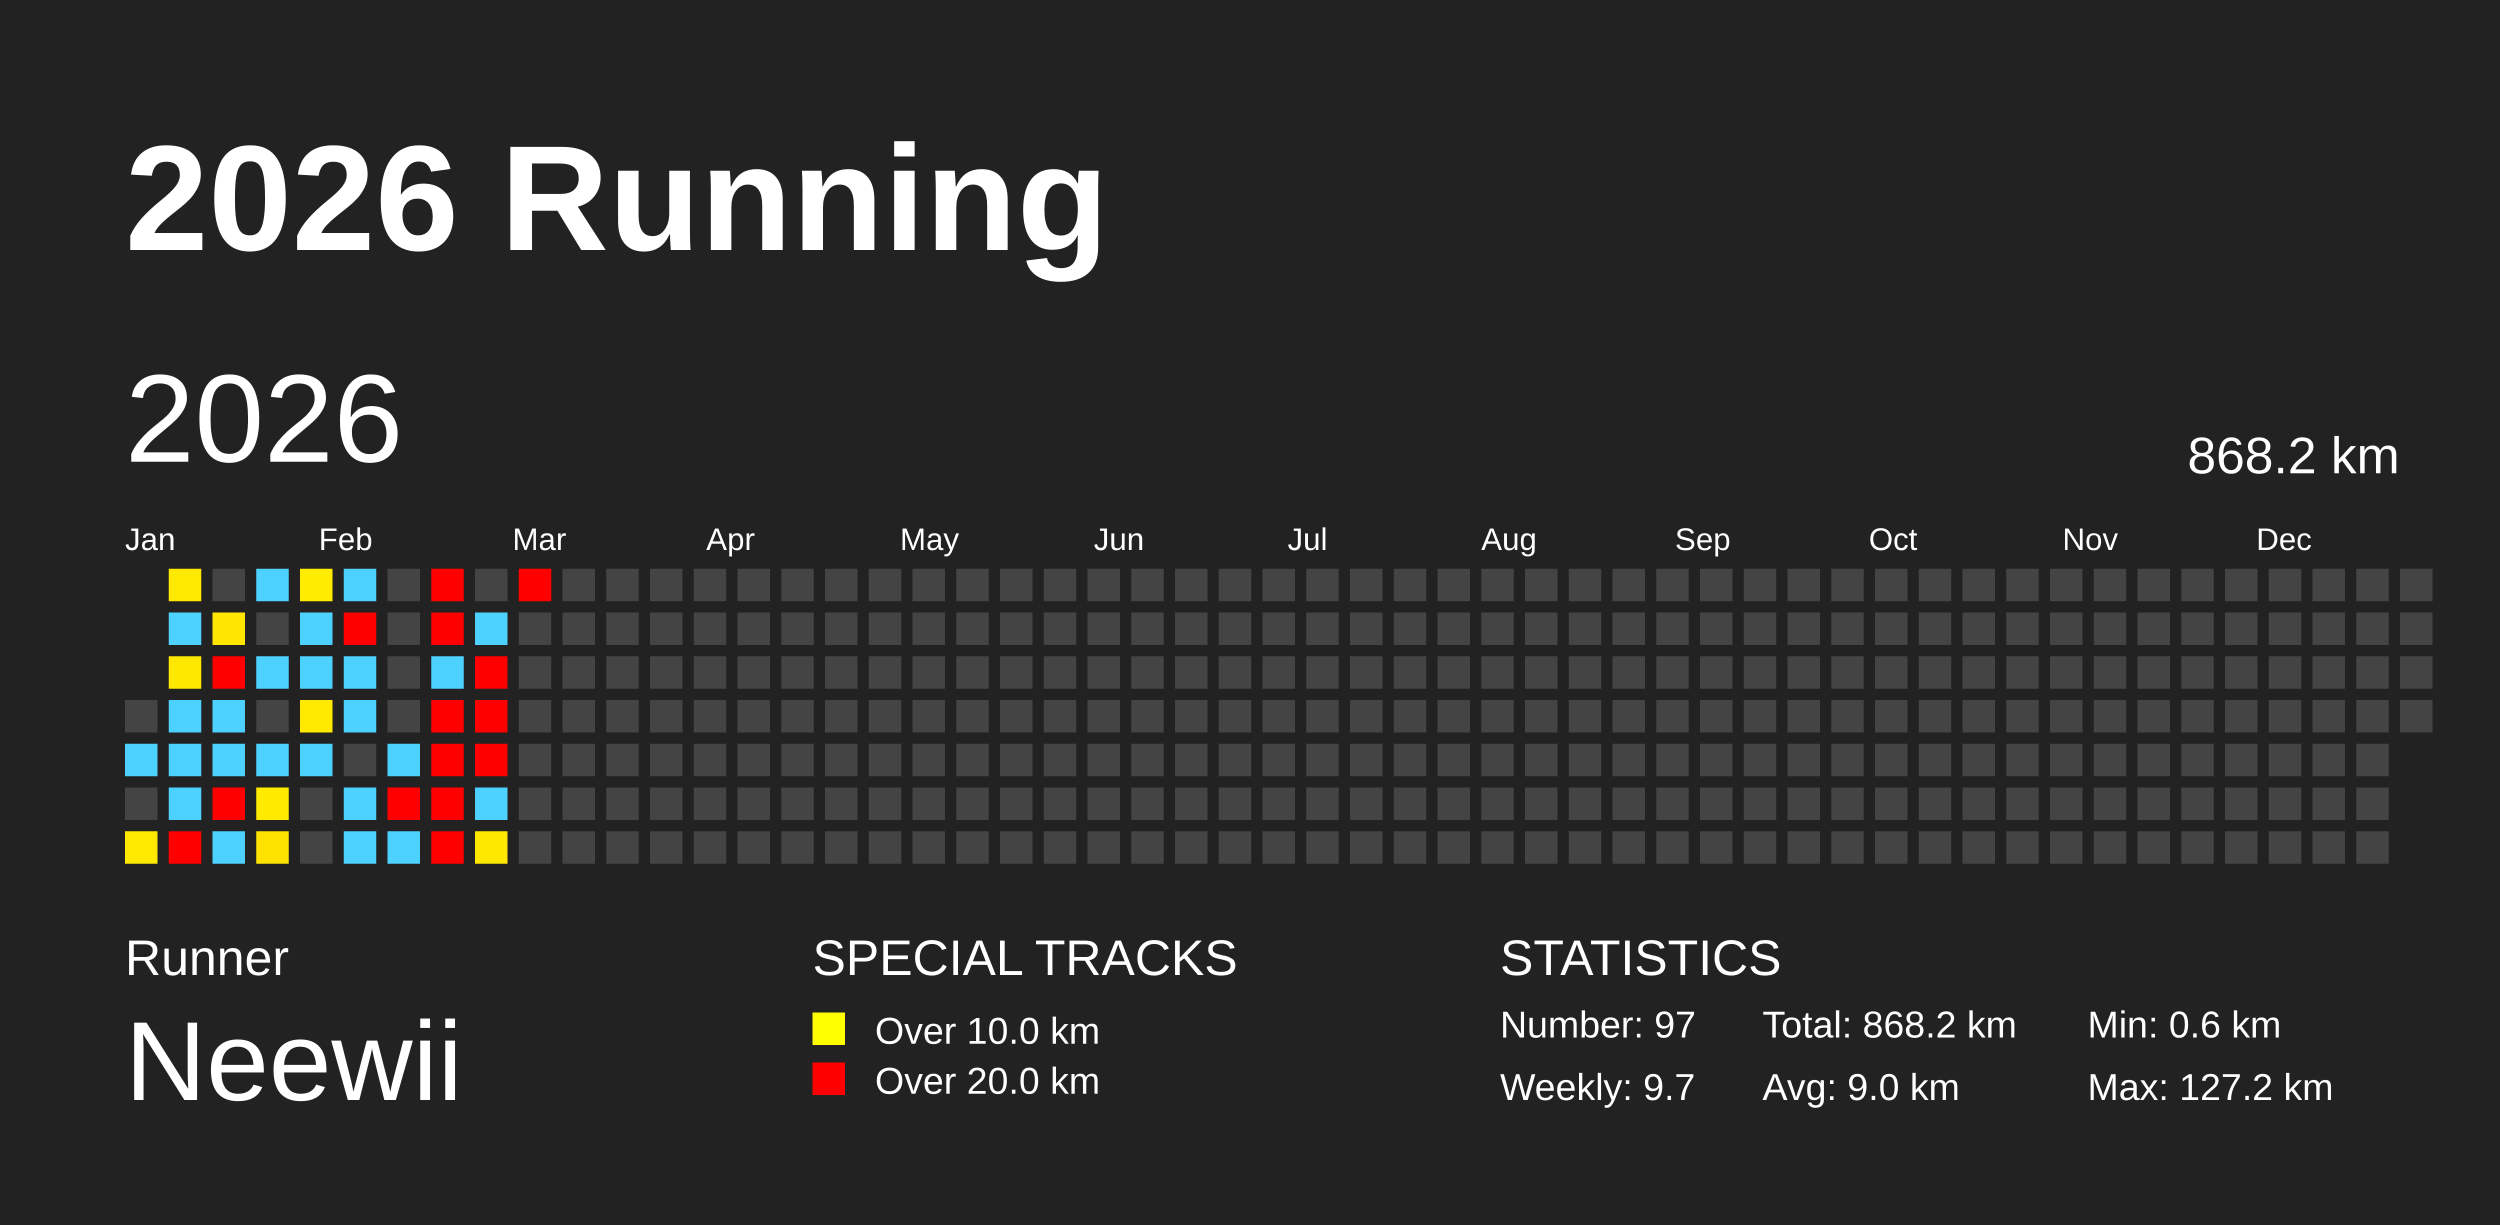
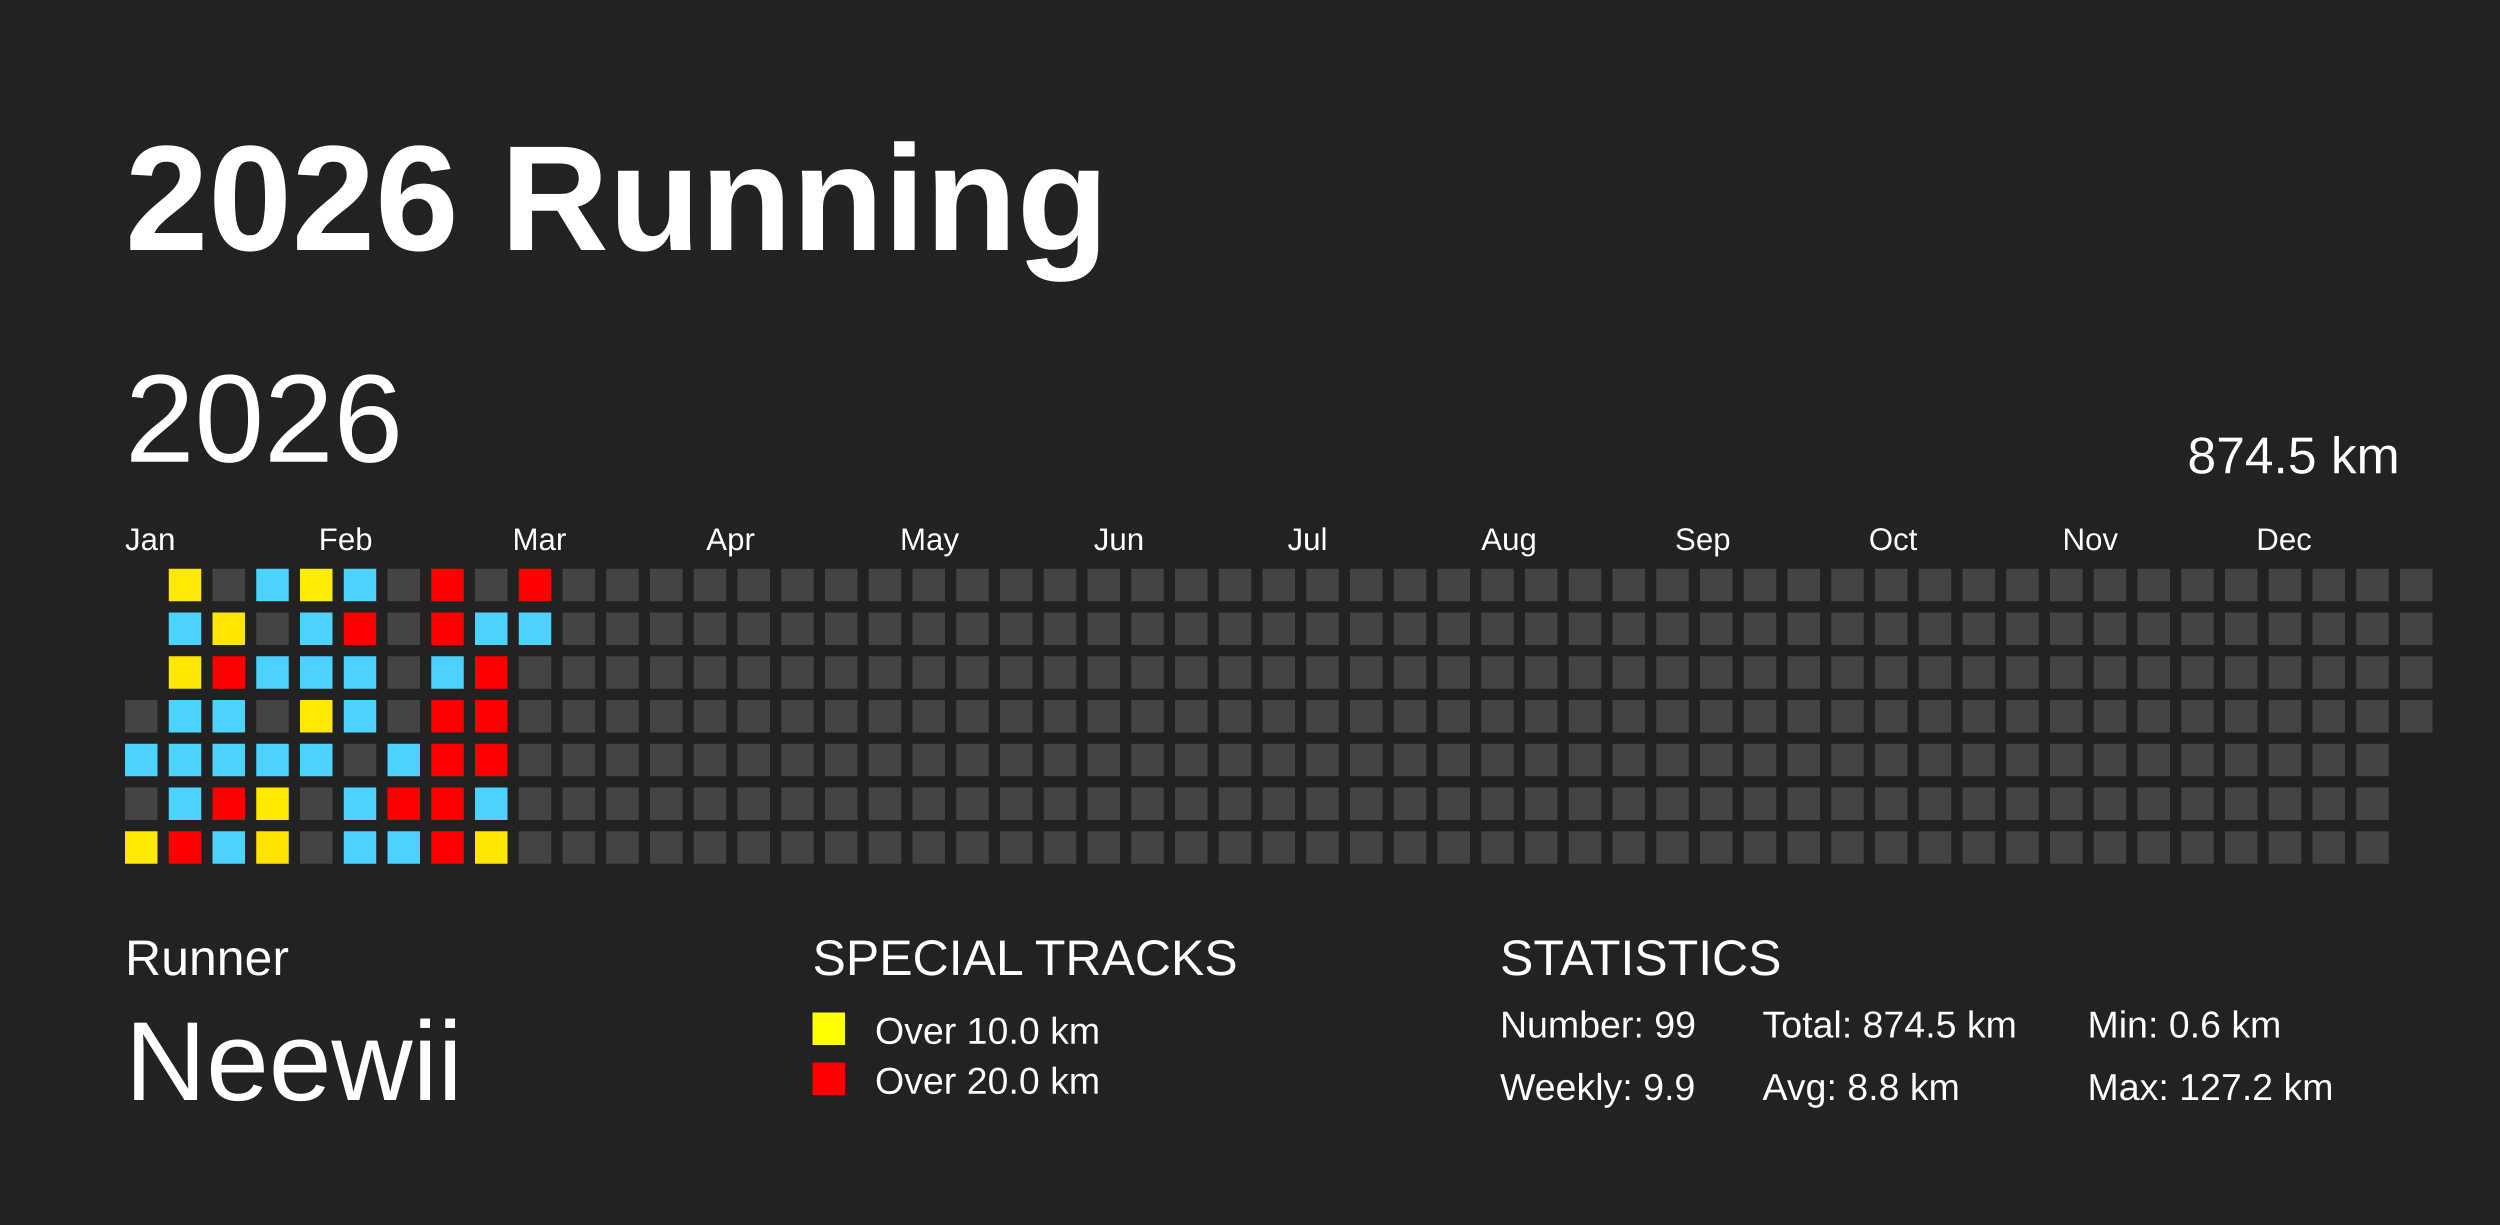
<svg xmlns="http://www.w3.org/2000/svg" baseProfile="full" height="98mm" version="1.1" viewBox="0,0,200,98" width="200mm">
  <defs />
  <rect fill="#222222" height="98" width="200" x="0" y="0" />
  <text fill="#FFFFFF" style="font-size:12px; font-family:Arial; font-weight:bold;" x="10" y="20">2026 Running</text>
  <text fill="#FFFFFF" style="font-size:4px; font-family:Arial" x="10" y="78">Runner</text>
  <text fill="#FFFFFF" style="font-size:9px; font-family:Arial" x="10" y="88">Neewii</text>
  <text fill="#FFFFFF" style="font-size:4px; font-family:Arial" x="65" y="78">SPECIAL TRACKS</text>
  <rect fill="yellow" height="2.6" width="2.6" x="65" y="81" />
  <text fill="#FFFFFF" style="font-size:3px; font-family:Arial" x="70" y="83.5">Over 10.0 km</text>
  <rect fill="red" height="2.6" width="2.6" x="65" y="85" />
  <text fill="#FFFFFF" style="font-size:3px; font-family:Arial" x="70" y="87.5">Over 20.0 km</text>
  <text fill="#FFFFFF" style="font-size:4px; font-family:Arial" x="120" y="78">STATISTICS</text>
-   <text fill="#FFFFFF" style="font-size:3px; font-family:Arial" x="120" y="83">Number: 97</text>
-   <text fill="#FFFFFF" style="font-size:3px; font-family:Arial" x="120" y="88">Weekly: 9.7</text>
-   <text fill="#FFFFFF" style="font-size:3px; font-family:Arial" x="141" y="83">Total: 868.2 km</text>
-   <text fill="#FFFFFF" style="font-size:3px; font-family:Arial" x="141" y="88">Avg: 9.0 km</text>
+   <text fill="#FFFFFF" style="font-size:3px; font-family:Arial" x="120" y="83">Number: 99</text>
+   <text fill="#FFFFFF" style="font-size:3px; font-family:Arial" x="120" y="88">Weekly: 9.9</text>
+   <text fill="#FFFFFF" style="font-size:3px; font-family:Arial" x="141" y="83">Total: 874.5 km</text>
+   <text fill="#FFFFFF" style="font-size:3px; font-family:Arial" x="141" y="88">Avg: 8.8 km</text>
  <text fill="#FFFFFF" style="font-size:3px; font-family:Arial" x="167" y="83">Min: 0.6 km</text>
  <text fill="#FFFFFF" style="font-size:3px; font-family:Arial" x="167" y="88">Max: 127.2 km</text>
  <text dominant-baseline="hanging" fill="#FFFFFF" style="font-size:10.0px; font-family:Arial;" x="10" y="30">2026</text>
-   <text dominant-baseline="hanging" fill="#FFFFFF" style="font-size:4.125px; font-family:Arial;" x="175" y="35">868.2 km</text>
+   <text dominant-baseline="hanging" fill="#FFFFFF" style="font-size:4.125px; font-family:Arial;" x="175" y="35">874.5 km</text>
  <text fill="#FFFFFF" style="font-size:2.5px; font-family:Arial" x="10.0" y="44">Jan</text>
  <text fill="#FFFFFF" style="font-size:2.5px; font-family:Arial" x="25.5" y="44">Feb</text>
  <text fill="#FFFFFF" style="font-size:2.5px; font-family:Arial" x="41.0" y="44">Mar</text>
  <text fill="#FFFFFF" style="font-size:2.5px; font-family:Arial" x="56.5" y="44">Apr</text>
  <text fill="#FFFFFF" style="font-size:2.5px; font-family:Arial" x="72.0" y="44">May</text>
  <text fill="#FFFFFF" style="font-size:2.5px; font-family:Arial" x="87.5" y="44">Jun</text>
  <text fill="#FFFFFF" style="font-size:2.5px; font-family:Arial" x="103.0" y="44">Jul</text>
  <text fill="#FFFFFF" style="font-size:2.5px; font-family:Arial" x="118.5" y="44">Aug</text>
  <text fill="#FFFFFF" style="font-size:2.5px; font-family:Arial" x="134.0" y="44">Sep</text>
  <text fill="#FFFFFF" style="font-size:2.5px; font-family:Arial" x="149.5" y="44">Oct</text>
  <text fill="#FFFFFF" style="font-size:2.5px; font-family:Arial" x="165.0" y="44">Nov</text>
  <text fill="#FFFFFF" style="font-size:2.5px; font-family:Arial" x="180.5" y="44">Dec</text>
  <rect fill="#444444" height="2.6" width="2.6" x="10.0" y="56.0" />
  <rect fill="#4dd2ff" height="2.6" width="2.6" x="10.0" y="59.5" />
  <rect fill="#444444" height="2.6" width="2.6" x="10.0" y="63.0" />
  <rect fill="#ffe900" height="2.6" width="2.6" x="10.0" y="66.5" />
  <rect fill="#ffe900" height="2.6" width="2.6" x="13.5" y="45.5" />
  <rect fill="#4dd2ff" height="2.6" width="2.6" x="13.5" y="49.0" />
  <rect fill="#ffe800" height="2.6" width="2.6" x="13.5" y="52.5" />
  <rect fill="#4dd2ff" height="2.6" width="2.6" x="13.5" y="56.0" />
  <rect fill="#4dd2ff" height="2.6" width="2.6" x="13.5" y="59.5" />
  <rect fill="#4dd2ff" height="2.6" width="2.6" x="13.5" y="63.0" />
  <rect fill="red" height="2.6" width="2.6" x="13.5" y="66.5" />
  <rect fill="#444444" height="2.6" width="2.6" x="17.0" y="45.5" />
  <rect fill="#ffe600" height="2.6" width="2.6" x="17.0" y="49.0" />
  <rect fill="red" height="2.6" width="2.6" x="17.0" y="52.5" />
  <rect fill="#4dd2ff" height="2.6" width="2.6" x="17.0" y="56.0" />
  <rect fill="#4dd2ff" height="2.6" width="2.6" x="17.0" y="59.5" />
  <rect fill="red" height="2.6" width="2.6" x="17.0" y="63.0" />
  <rect fill="#4dd2ff" height="2.6" width="2.6" x="17.0" y="66.5" />
  <rect fill="#4dd2ff" height="2.6" width="2.6" x="20.5" y="45.5" />
  <rect fill="#444444" height="2.6" width="2.6" x="20.5" y="49.0" />
  <rect fill="#4dd2ff" height="2.6" width="2.6" x="20.5" y="52.5" />
  <rect fill="#444444" height="2.6" width="2.6" x="20.5" y="56.0" />
  <rect fill="#4dd2ff" height="2.6" width="2.6" x="20.5" y="59.5" />
  <rect fill="#ffea00" height="2.6" width="2.6" x="20.5" y="63.0" />
  <rect fill="#ffe300" height="2.6" width="2.6" x="20.5" y="66.5" />
  <rect fill="#ffec00" height="2.6" width="2.6" x="24.0" y="45.5" />
  <rect fill="#4dd2ff" height="2.6" width="2.6" x="24.0" y="49.0" />
  <rect fill="#4dd2ff" height="2.6" width="2.6" x="24.0" y="52.5" />
  <rect fill="#ffe900" height="2.6" width="2.6" x="24.0" y="56.0" />
  <rect fill="#4dd2ff" height="2.6" width="2.6" x="24.0" y="59.5" />
  <rect fill="#444444" height="2.6" width="2.6" x="24.0" y="63.0" />
  <rect fill="#444444" height="2.6" width="2.6" x="24.0" y="66.5" />
  <rect fill="#4dd2ff" height="2.6" width="2.6" x="27.5" y="45.5" />
  <rect fill="red" height="2.6" width="2.6" x="27.5" y="49.0" />
  <rect fill="#4dd2ff" height="2.6" width="2.6" x="27.5" y="52.5" />
  <rect fill="#4dd2ff" height="2.6" width="2.6" x="27.5" y="56.0" />
  <rect fill="#444444" height="2.6" width="2.6" x="27.5" y="59.5" />
  <rect fill="#4dd2ff" height="2.6" width="2.6" x="27.5" y="63.0" />
  <rect fill="#4dd2ff" height="2.6" width="2.6" x="27.5" y="66.5" />
  <rect fill="#444444" height="2.6" width="2.6" x="31.0" y="45.5" />
  <rect fill="#444444" height="2.6" width="2.6" x="31.0" y="49.0" />
  <rect fill="#444444" height="2.6" width="2.6" x="31.0" y="52.5" />
  <rect fill="#444444" height="2.6" width="2.6" x="31.0" y="56.0" />
  <rect fill="#4dd2ff" height="2.6" width="2.6" x="31.0" y="59.5" />
  <rect fill="red" height="2.6" width="2.6" x="31.0" y="63.0" />
  <rect fill="#4dd2ff" height="2.6" width="2.6" x="31.0" y="66.5" />
  <rect fill="red" height="2.6" width="2.6" x="34.5" y="45.5" />
  <rect fill="red" height="2.6" width="2.6" x="34.5" y="49.0" />
  <rect fill="#4dd2ff" height="2.6" width="2.6" x="34.5" y="52.5" />
  <rect fill="red" height="2.6" width="2.6" x="34.5" y="56.0" />
  <rect fill="red" height="2.6" width="2.6" x="34.5" y="59.5" />
  <rect fill="red" height="2.6" width="2.6" x="34.5" y="63.0" />
  <rect fill="red" height="2.6" width="2.6" x="34.5" y="66.5" />
  <rect fill="#444444" height="2.6" width="2.6" x="38.0" y="45.5" />
  <rect fill="#4dd2ff" height="2.6" width="2.6" x="38.0" y="49.0" />
  <rect fill="red" height="2.6" width="2.6" x="38.0" y="52.5" />
  <rect fill="red" height="2.6" width="2.6" x="38.0" y="56.0" />
  <rect fill="red" height="2.6" width="2.6" x="38.0" y="59.5" />
  <rect fill="#4dd2ff" height="2.6" width="2.6" x="38.0" y="63.0" />
  <rect fill="#ffe800" height="2.6" width="2.6" x="38.0" y="66.5" />
  <rect fill="red" height="2.6" width="2.6" x="41.5" y="45.5" />
-   <rect fill="#444444" height="2.6" width="2.6" x="41.5" y="49.0" />
+   <rect fill="#4dd2ff" height="2.6" width="2.6" x="41.5" y="49.0" />
  <rect fill="#444444" height="2.6" width="2.6" x="41.5" y="52.5" />
  <rect fill="#444444" height="2.6" width="2.6" x="41.5" y="56.0" />
  <rect fill="#444444" height="2.6" width="2.6" x="41.5" y="59.5" />
  <rect fill="#444444" height="2.6" width="2.6" x="41.5" y="63.0" />
  <rect fill="#444444" height="2.6" width="2.6" x="41.5" y="66.5" />
  <rect fill="#444444" height="2.6" width="2.6" x="45.0" y="45.5" />
  <rect fill="#444444" height="2.6" width="2.6" x="45.0" y="49.0" />
  <rect fill="#444444" height="2.6" width="2.6" x="45.0" y="52.5" />
  <rect fill="#444444" height="2.6" width="2.6" x="45.0" y="56.0" />
  <rect fill="#444444" height="2.6" width="2.6" x="45.0" y="59.5" />
  <rect fill="#444444" height="2.6" width="2.6" x="45.0" y="63.0" />
  <rect fill="#444444" height="2.6" width="2.6" x="45.0" y="66.5" />
  <rect fill="#444444" height="2.6" width="2.6" x="48.5" y="45.5" />
  <rect fill="#444444" height="2.6" width="2.6" x="48.5" y="49.0" />
  <rect fill="#444444" height="2.6" width="2.6" x="48.5" y="52.5" />
  <rect fill="#444444" height="2.6" width="2.6" x="48.5" y="56.0" />
  <rect fill="#444444" height="2.6" width="2.6" x="48.5" y="59.5" />
  <rect fill="#444444" height="2.6" width="2.6" x="48.5" y="63.0" />
  <rect fill="#444444" height="2.6" width="2.6" x="48.5" y="66.5" />
  <rect fill="#444444" height="2.6" width="2.6" x="52.0" y="45.5" />
  <rect fill="#444444" height="2.6" width="2.6" x="52.0" y="49.0" />
  <rect fill="#444444" height="2.6" width="2.6" x="52.0" y="52.5" />
  <rect fill="#444444" height="2.6" width="2.6" x="52.0" y="56.0" />
  <rect fill="#444444" height="2.6" width="2.6" x="52.0" y="59.5" />
  <rect fill="#444444" height="2.6" width="2.6" x="52.0" y="63.0" />
  <rect fill="#444444" height="2.6" width="2.6" x="52.0" y="66.5" />
  <rect fill="#444444" height="2.6" width="2.6" x="55.5" y="45.5" />
  <rect fill="#444444" height="2.6" width="2.6" x="55.5" y="49.0" />
  <rect fill="#444444" height="2.6" width="2.6" x="55.5" y="52.5" />
  <rect fill="#444444" height="2.6" width="2.6" x="55.5" y="56.0" />
  <rect fill="#444444" height="2.6" width="2.6" x="55.5" y="59.5" />
  <rect fill="#444444" height="2.6" width="2.6" x="55.5" y="63.0" />
  <rect fill="#444444" height="2.6" width="2.6" x="55.5" y="66.5" />
  <rect fill="#444444" height="2.6" width="2.6" x="59.0" y="45.5" />
  <rect fill="#444444" height="2.6" width="2.6" x="59.0" y="49.0" />
  <rect fill="#444444" height="2.6" width="2.6" x="59.0" y="52.5" />
  <rect fill="#444444" height="2.6" width="2.6" x="59.0" y="56.0" />
  <rect fill="#444444" height="2.6" width="2.6" x="59.0" y="59.5" />
  <rect fill="#444444" height="2.6" width="2.6" x="59.0" y="63.0" />
  <rect fill="#444444" height="2.6" width="2.6" x="59.0" y="66.5" />
  <rect fill="#444444" height="2.6" width="2.6" x="62.5" y="45.5" />
  <rect fill="#444444" height="2.6" width="2.6" x="62.5" y="49.0" />
  <rect fill="#444444" height="2.6" width="2.6" x="62.5" y="52.5" />
  <rect fill="#444444" height="2.6" width="2.6" x="62.5" y="56.0" />
  <rect fill="#444444" height="2.6" width="2.6" x="62.5" y="59.5" />
  <rect fill="#444444" height="2.6" width="2.6" x="62.5" y="63.0" />
  <rect fill="#444444" height="2.6" width="2.6" x="62.5" y="66.5" />
  <rect fill="#444444" height="2.6" width="2.6" x="66.0" y="45.5" />
  <rect fill="#444444" height="2.6" width="2.6" x="66.0" y="49.0" />
  <rect fill="#444444" height="2.6" width="2.6" x="66.0" y="52.5" />
  <rect fill="#444444" height="2.6" width="2.6" x="66.0" y="56.0" />
  <rect fill="#444444" height="2.6" width="2.6" x="66.0" y="59.5" />
  <rect fill="#444444" height="2.6" width="2.6" x="66.0" y="63.0" />
  <rect fill="#444444" height="2.6" width="2.6" x="66.0" y="66.5" />
  <rect fill="#444444" height="2.6" width="2.6" x="69.5" y="45.5" />
  <rect fill="#444444" height="2.6" width="2.6" x="69.5" y="49.0" />
  <rect fill="#444444" height="2.6" width="2.6" x="69.5" y="52.5" />
  <rect fill="#444444" height="2.6" width="2.6" x="69.5" y="56.0" />
  <rect fill="#444444" height="2.6" width="2.6" x="69.5" y="59.5" />
  <rect fill="#444444" height="2.6" width="2.6" x="69.5" y="63.0" />
  <rect fill="#444444" height="2.6" width="2.6" x="69.5" y="66.5" />
  <rect fill="#444444" height="2.6" width="2.6" x="73.0" y="45.5" />
  <rect fill="#444444" height="2.6" width="2.6" x="73.0" y="49.0" />
  <rect fill="#444444" height="2.6" width="2.6" x="73.0" y="52.5" />
  <rect fill="#444444" height="2.6" width="2.6" x="73.0" y="56.0" />
  <rect fill="#444444" height="2.6" width="2.6" x="73.0" y="59.5" />
  <rect fill="#444444" height="2.6" width="2.6" x="73.0" y="63.0" />
  <rect fill="#444444" height="2.6" width="2.6" x="73.0" y="66.5" />
  <rect fill="#444444" height="2.6" width="2.6" x="76.5" y="45.5" />
  <rect fill="#444444" height="2.6" width="2.6" x="76.5" y="49.0" />
  <rect fill="#444444" height="2.6" width="2.6" x="76.5" y="52.5" />
  <rect fill="#444444" height="2.6" width="2.6" x="76.5" y="56.0" />
  <rect fill="#444444" height="2.6" width="2.6" x="76.5" y="59.5" />
  <rect fill="#444444" height="2.6" width="2.6" x="76.5" y="63.0" />
  <rect fill="#444444" height="2.6" width="2.6" x="76.5" y="66.5" />
  <rect fill="#444444" height="2.6" width="2.6" x="80.0" y="45.5" />
  <rect fill="#444444" height="2.6" width="2.6" x="80.0" y="49.0" />
  <rect fill="#444444" height="2.6" width="2.6" x="80.0" y="52.5" />
  <rect fill="#444444" height="2.6" width="2.6" x="80.0" y="56.0" />
  <rect fill="#444444" height="2.6" width="2.6" x="80.0" y="59.5" />
  <rect fill="#444444" height="2.6" width="2.6" x="80.0" y="63.0" />
  <rect fill="#444444" height="2.6" width="2.6" x="80.0" y="66.5" />
  <rect fill="#444444" height="2.6" width="2.6" x="83.5" y="45.5" />
  <rect fill="#444444" height="2.6" width="2.6" x="83.5" y="49.0" />
  <rect fill="#444444" height="2.6" width="2.6" x="83.5" y="52.5" />
  <rect fill="#444444" height="2.6" width="2.6" x="83.5" y="56.0" />
  <rect fill="#444444" height="2.6" width="2.6" x="83.5" y="59.5" />
  <rect fill="#444444" height="2.6" width="2.6" x="83.5" y="63.0" />
  <rect fill="#444444" height="2.6" width="2.6" x="83.5" y="66.5" />
  <rect fill="#444444" height="2.6" width="2.6" x="87.0" y="45.5" />
  <rect fill="#444444" height="2.6" width="2.6" x="87.0" y="49.0" />
  <rect fill="#444444" height="2.6" width="2.6" x="87.0" y="52.5" />
  <rect fill="#444444" height="2.6" width="2.6" x="87.0" y="56.0" />
  <rect fill="#444444" height="2.6" width="2.6" x="87.0" y="59.5" />
  <rect fill="#444444" height="2.6" width="2.6" x="87.0" y="63.0" />
  <rect fill="#444444" height="2.6" width="2.6" x="87.0" y="66.5" />
  <rect fill="#444444" height="2.6" width="2.6" x="90.5" y="45.5" />
  <rect fill="#444444" height="2.6" width="2.6" x="90.5" y="49.0" />
  <rect fill="#444444" height="2.6" width="2.6" x="90.5" y="52.5" />
  <rect fill="#444444" height="2.6" width="2.6" x="90.5" y="56.0" />
  <rect fill="#444444" height="2.6" width="2.6" x="90.5" y="59.5" />
  <rect fill="#444444" height="2.6" width="2.6" x="90.5" y="63.0" />
  <rect fill="#444444" height="2.6" width="2.6" x="90.5" y="66.5" />
  <rect fill="#444444" height="2.6" width="2.6" x="94.0" y="45.5" />
  <rect fill="#444444" height="2.6" width="2.6" x="94.0" y="49.0" />
  <rect fill="#444444" height="2.6" width="2.6" x="94.0" y="52.5" />
  <rect fill="#444444" height="2.6" width="2.6" x="94.0" y="56.0" />
  <rect fill="#444444" height="2.6" width="2.6" x="94.0" y="59.5" />
  <rect fill="#444444" height="2.6" width="2.6" x="94.0" y="63.0" />
  <rect fill="#444444" height="2.6" width="2.6" x="94.0" y="66.5" />
  <rect fill="#444444" height="2.6" width="2.6" x="97.5" y="45.5" />
  <rect fill="#444444" height="2.6" width="2.6" x="97.5" y="49.0" />
  <rect fill="#444444" height="2.6" width="2.6" x="97.5" y="52.5" />
  <rect fill="#444444" height="2.6" width="2.6" x="97.5" y="56.0" />
  <rect fill="#444444" height="2.6" width="2.6" x="97.5" y="59.5" />
  <rect fill="#444444" height="2.6" width="2.6" x="97.5" y="63.0" />
  <rect fill="#444444" height="2.6" width="2.6" x="97.5" y="66.5" />
  <rect fill="#444444" height="2.6" width="2.6" x="101.0" y="45.5" />
  <rect fill="#444444" height="2.6" width="2.6" x="101.0" y="49.0" />
  <rect fill="#444444" height="2.6" width="2.6" x="101.0" y="52.5" />
  <rect fill="#444444" height="2.6" width="2.6" x="101.0" y="56.0" />
  <rect fill="#444444" height="2.6" width="2.6" x="101.0" y="59.5" />
  <rect fill="#444444" height="2.6" width="2.6" x="101.0" y="63.0" />
  <rect fill="#444444" height="2.6" width="2.6" x="101.0" y="66.5" />
  <rect fill="#444444" height="2.6" width="2.6" x="104.5" y="45.5" />
  <rect fill="#444444" height="2.6" width="2.6" x="104.5" y="49.0" />
  <rect fill="#444444" height="2.6" width="2.6" x="104.5" y="52.5" />
  <rect fill="#444444" height="2.6" width="2.6" x="104.5" y="56.0" />
  <rect fill="#444444" height="2.6" width="2.6" x="104.5" y="59.5" />
  <rect fill="#444444" height="2.6" width="2.6" x="104.5" y="63.0" />
  <rect fill="#444444" height="2.6" width="2.6" x="104.5" y="66.5" />
  <rect fill="#444444" height="2.6" width="2.6" x="108.0" y="45.5" />
  <rect fill="#444444" height="2.6" width="2.6" x="108.0" y="49.0" />
  <rect fill="#444444" height="2.6" width="2.6" x="108.0" y="52.5" />
  <rect fill="#444444" height="2.6" width="2.6" x="108.0" y="56.0" />
  <rect fill="#444444" height="2.6" width="2.6" x="108.0" y="59.5" />
  <rect fill="#444444" height="2.6" width="2.6" x="108.0" y="63.0" />
  <rect fill="#444444" height="2.6" width="2.6" x="108.0" y="66.5" />
  <rect fill="#444444" height="2.6" width="2.6" x="111.5" y="45.5" />
  <rect fill="#444444" height="2.6" width="2.6" x="111.5" y="49.0" />
  <rect fill="#444444" height="2.6" width="2.6" x="111.5" y="52.5" />
  <rect fill="#444444" height="2.6" width="2.6" x="111.5" y="56.0" />
  <rect fill="#444444" height="2.6" width="2.6" x="111.5" y="59.5" />
  <rect fill="#444444" height="2.6" width="2.6" x="111.5" y="63.0" />
  <rect fill="#444444" height="2.6" width="2.6" x="111.5" y="66.5" />
  <rect fill="#444444" height="2.6" width="2.6" x="115.0" y="45.5" />
  <rect fill="#444444" height="2.6" width="2.6" x="115.0" y="49.0" />
  <rect fill="#444444" height="2.6" width="2.6" x="115.0" y="52.5" />
  <rect fill="#444444" height="2.6" width="2.6" x="115.0" y="56.0" />
  <rect fill="#444444" height="2.6" width="2.6" x="115.0" y="59.5" />
  <rect fill="#444444" height="2.6" width="2.6" x="115.0" y="63.0" />
  <rect fill="#444444" height="2.6" width="2.6" x="115.0" y="66.5" />
  <rect fill="#444444" height="2.6" width="2.6" x="118.5" y="45.5" />
  <rect fill="#444444" height="2.6" width="2.6" x="118.5" y="49.0" />
  <rect fill="#444444" height="2.6" width="2.6" x="118.5" y="52.5" />
  <rect fill="#444444" height="2.6" width="2.6" x="118.5" y="56.0" />
  <rect fill="#444444" height="2.6" width="2.6" x="118.5" y="59.5" />
  <rect fill="#444444" height="2.6" width="2.6" x="118.5" y="63.0" />
  <rect fill="#444444" height="2.6" width="2.6" x="118.5" y="66.5" />
  <rect fill="#444444" height="2.6" width="2.6" x="122.0" y="45.5" />
  <rect fill="#444444" height="2.6" width="2.6" x="122.0" y="49.0" />
  <rect fill="#444444" height="2.6" width="2.6" x="122.0" y="52.5" />
  <rect fill="#444444" height="2.6" width="2.6" x="122.0" y="56.0" />
  <rect fill="#444444" height="2.6" width="2.6" x="122.0" y="59.5" />
  <rect fill="#444444" height="2.6" width="2.6" x="122.0" y="63.0" />
  <rect fill="#444444" height="2.6" width="2.6" x="122.0" y="66.5" />
  <rect fill="#444444" height="2.6" width="2.6" x="125.5" y="45.5" />
  <rect fill="#444444" height="2.6" width="2.6" x="125.5" y="49.0" />
  <rect fill="#444444" height="2.6" width="2.6" x="125.5" y="52.5" />
  <rect fill="#444444" height="2.6" width="2.6" x="125.5" y="56.0" />
  <rect fill="#444444" height="2.6" width="2.6" x="125.5" y="59.5" />
  <rect fill="#444444" height="2.6" width="2.6" x="125.5" y="63.0" />
  <rect fill="#444444" height="2.6" width="2.6" x="125.5" y="66.5" />
  <rect fill="#444444" height="2.6" width="2.6" x="129.0" y="45.5" />
  <rect fill="#444444" height="2.6" width="2.6" x="129.0" y="49.0" />
  <rect fill="#444444" height="2.6" width="2.6" x="129.0" y="52.5" />
  <rect fill="#444444" height="2.6" width="2.6" x="129.0" y="56.0" />
  <rect fill="#444444" height="2.6" width="2.6" x="129.0" y="59.5" />
  <rect fill="#444444" height="2.6" width="2.6" x="129.0" y="63.0" />
  <rect fill="#444444" height="2.6" width="2.6" x="129.0" y="66.5" />
  <rect fill="#444444" height="2.6" width="2.6" x="132.5" y="45.5" />
  <rect fill="#444444" height="2.6" width="2.6" x="132.5" y="49.0" />
  <rect fill="#444444" height="2.6" width="2.6" x="132.5" y="52.5" />
  <rect fill="#444444" height="2.6" width="2.6" x="132.5" y="56.0" />
  <rect fill="#444444" height="2.6" width="2.6" x="132.5" y="59.5" />
  <rect fill="#444444" height="2.6" width="2.6" x="132.5" y="63.0" />
  <rect fill="#444444" height="2.6" width="2.6" x="132.5" y="66.5" />
  <rect fill="#444444" height="2.6" width="2.6" x="136.0" y="45.5" />
  <rect fill="#444444" height="2.6" width="2.6" x="136.0" y="49.0" />
  <rect fill="#444444" height="2.6" width="2.6" x="136.0" y="52.5" />
  <rect fill="#444444" height="2.6" width="2.6" x="136.0" y="56.0" />
  <rect fill="#444444" height="2.6" width="2.6" x="136.0" y="59.5" />
  <rect fill="#444444" height="2.6" width="2.6" x="136.0" y="63.0" />
  <rect fill="#444444" height="2.6" width="2.6" x="136.0" y="66.5" />
  <rect fill="#444444" height="2.6" width="2.6" x="139.5" y="45.5" />
  <rect fill="#444444" height="2.6" width="2.6" x="139.5" y="49.0" />
  <rect fill="#444444" height="2.6" width="2.6" x="139.5" y="52.5" />
  <rect fill="#444444" height="2.6" width="2.6" x="139.5" y="56.0" />
  <rect fill="#444444" height="2.6" width="2.6" x="139.5" y="59.5" />
  <rect fill="#444444" height="2.6" width="2.6" x="139.5" y="63.0" />
  <rect fill="#444444" height="2.6" width="2.6" x="139.5" y="66.5" />
  <rect fill="#444444" height="2.6" width="2.6" x="143.0" y="45.5" />
  <rect fill="#444444" height="2.6" width="2.6" x="143.0" y="49.0" />
  <rect fill="#444444" height="2.6" width="2.6" x="143.0" y="52.5" />
  <rect fill="#444444" height="2.6" width="2.6" x="143.0" y="56.0" />
  <rect fill="#444444" height="2.6" width="2.6" x="143.0" y="59.5" />
  <rect fill="#444444" height="2.6" width="2.6" x="143.0" y="63.0" />
  <rect fill="#444444" height="2.6" width="2.6" x="143.0" y="66.5" />
  <rect fill="#444444" height="2.6" width="2.6" x="146.5" y="45.5" />
  <rect fill="#444444" height="2.6" width="2.6" x="146.5" y="49.0" />
  <rect fill="#444444" height="2.6" width="2.6" x="146.5" y="52.5" />
  <rect fill="#444444" height="2.6" width="2.6" x="146.5" y="56.0" />
  <rect fill="#444444" height="2.6" width="2.6" x="146.5" y="59.5" />
  <rect fill="#444444" height="2.6" width="2.6" x="146.5" y="63.0" />
  <rect fill="#444444" height="2.6" width="2.6" x="146.5" y="66.5" />
  <rect fill="#444444" height="2.6" width="2.6" x="150.0" y="45.5" />
  <rect fill="#444444" height="2.6" width="2.6" x="150.0" y="49.0" />
  <rect fill="#444444" height="2.6" width="2.6" x="150.0" y="52.5" />
  <rect fill="#444444" height="2.6" width="2.6" x="150.0" y="56.0" />
  <rect fill="#444444" height="2.6" width="2.6" x="150.0" y="59.5" />
  <rect fill="#444444" height="2.6" width="2.6" x="150.0" y="63.0" />
  <rect fill="#444444" height="2.6" width="2.6" x="150.0" y="66.5" />
  <rect fill="#444444" height="2.6" width="2.6" x="153.5" y="45.5" />
  <rect fill="#444444" height="2.6" width="2.6" x="153.5" y="49.0" />
  <rect fill="#444444" height="2.6" width="2.6" x="153.5" y="52.5" />
  <rect fill="#444444" height="2.6" width="2.6" x="153.5" y="56.0" />
  <rect fill="#444444" height="2.6" width="2.6" x="153.5" y="59.5" />
  <rect fill="#444444" height="2.6" width="2.6" x="153.5" y="63.0" />
  <rect fill="#444444" height="2.6" width="2.6" x="153.5" y="66.5" />
  <rect fill="#444444" height="2.6" width="2.6" x="157.0" y="45.5" />
  <rect fill="#444444" height="2.6" width="2.6" x="157.0" y="49.0" />
  <rect fill="#444444" height="2.6" width="2.6" x="157.0" y="52.5" />
  <rect fill="#444444" height="2.6" width="2.6" x="157.0" y="56.0" />
  <rect fill="#444444" height="2.6" width="2.6" x="157.0" y="59.5" />
  <rect fill="#444444" height="2.6" width="2.6" x="157.0" y="63.0" />
  <rect fill="#444444" height="2.6" width="2.6" x="157.0" y="66.5" />
  <rect fill="#444444" height="2.6" width="2.6" x="160.5" y="45.5" />
  <rect fill="#444444" height="2.6" width="2.6" x="160.5" y="49.0" />
  <rect fill="#444444" height="2.6" width="2.6" x="160.5" y="52.5" />
  <rect fill="#444444" height="2.6" width="2.6" x="160.5" y="56.0" />
  <rect fill="#444444" height="2.6" width="2.6" x="160.5" y="59.5" />
  <rect fill="#444444" height="2.6" width="2.6" x="160.5" y="63.0" />
  <rect fill="#444444" height="2.6" width="2.6" x="160.5" y="66.5" />
  <rect fill="#444444" height="2.6" width="2.6" x="164.0" y="45.5" />
  <rect fill="#444444" height="2.6" width="2.6" x="164.0" y="49.0" />
  <rect fill="#444444" height="2.6" width="2.6" x="164.0" y="52.5" />
  <rect fill="#444444" height="2.6" width="2.6" x="164.0" y="56.0" />
  <rect fill="#444444" height="2.6" width="2.6" x="164.0" y="59.5" />
  <rect fill="#444444" height="2.6" width="2.6" x="164.0" y="63.0" />
  <rect fill="#444444" height="2.6" width="2.6" x="164.0" y="66.5" />
  <rect fill="#444444" height="2.6" width="2.6" x="167.5" y="45.5" />
  <rect fill="#444444" height="2.6" width="2.6" x="167.5" y="49.0" />
  <rect fill="#444444" height="2.6" width="2.6" x="167.5" y="52.5" />
  <rect fill="#444444" height="2.6" width="2.6" x="167.5" y="56.0" />
  <rect fill="#444444" height="2.6" width="2.6" x="167.5" y="59.5" />
  <rect fill="#444444" height="2.6" width="2.6" x="167.5" y="63.0" />
  <rect fill="#444444" height="2.6" width="2.6" x="167.5" y="66.5" />
  <rect fill="#444444" height="2.6" width="2.6" x="171.0" y="45.5" />
  <rect fill="#444444" height="2.6" width="2.6" x="171.0" y="49.0" />
  <rect fill="#444444" height="2.6" width="2.6" x="171.0" y="52.5" />
  <rect fill="#444444" height="2.6" width="2.6" x="171.0" y="56.0" />
  <rect fill="#444444" height="2.6" width="2.6" x="171.0" y="59.5" />
  <rect fill="#444444" height="2.6" width="2.6" x="171.0" y="63.0" />
  <rect fill="#444444" height="2.6" width="2.6" x="171.0" y="66.5" />
  <rect fill="#444444" height="2.6" width="2.6" x="174.5" y="45.5" />
  <rect fill="#444444" height="2.6" width="2.6" x="174.5" y="49.0" />
  <rect fill="#444444" height="2.6" width="2.6" x="174.5" y="52.5" />
  <rect fill="#444444" height="2.6" width="2.6" x="174.5" y="56.0" />
  <rect fill="#444444" height="2.6" width="2.6" x="174.5" y="59.5" />
  <rect fill="#444444" height="2.6" width="2.6" x="174.5" y="63.0" />
  <rect fill="#444444" height="2.6" width="2.6" x="174.5" y="66.5" />
  <rect fill="#444444" height="2.6" width="2.6" x="178.0" y="45.5" />
  <rect fill="#444444" height="2.6" width="2.6" x="178.0" y="49.0" />
  <rect fill="#444444" height="2.6" width="2.6" x="178.0" y="52.5" />
  <rect fill="#444444" height="2.6" width="2.6" x="178.0" y="56.0" />
  <rect fill="#444444" height="2.6" width="2.6" x="178.0" y="59.5" />
  <rect fill="#444444" height="2.6" width="2.6" x="178.0" y="63.0" />
  <rect fill="#444444" height="2.6" width="2.6" x="178.0" y="66.5" />
  <rect fill="#444444" height="2.6" width="2.6" x="181.5" y="45.5" />
  <rect fill="#444444" height="2.6" width="2.6" x="181.5" y="49.0" />
  <rect fill="#444444" height="2.6" width="2.6" x="181.5" y="52.5" />
  <rect fill="#444444" height="2.6" width="2.6" x="181.5" y="56.0" />
  <rect fill="#444444" height="2.6" width="2.6" x="181.5" y="59.5" />
  <rect fill="#444444" height="2.6" width="2.6" x="181.5" y="63.0" />
  <rect fill="#444444" height="2.6" width="2.6" x="181.5" y="66.5" />
  <rect fill="#444444" height="2.6" width="2.6" x="185.0" y="45.5" />
  <rect fill="#444444" height="2.6" width="2.6" x="185.0" y="49.0" />
  <rect fill="#444444" height="2.6" width="2.6" x="185.0" y="52.5" />
  <rect fill="#444444" height="2.6" width="2.6" x="185.0" y="56.0" />
  <rect fill="#444444" height="2.6" width="2.6" x="185.0" y="59.5" />
  <rect fill="#444444" height="2.6" width="2.6" x="185.0" y="63.0" />
  <rect fill="#444444" height="2.6" width="2.6" x="185.0" y="66.5" />
  <rect fill="#444444" height="2.6" width="2.6" x="188.5" y="45.5" />
  <rect fill="#444444" height="2.6" width="2.6" x="188.5" y="49.0" />
  <rect fill="#444444" height="2.6" width="2.6" x="188.5" y="52.5" />
  <rect fill="#444444" height="2.6" width="2.6" x="188.5" y="56.0" />
  <rect fill="#444444" height="2.6" width="2.6" x="188.5" y="59.5" />
  <rect fill="#444444" height="2.6" width="2.6" x="188.5" y="63.0" />
  <rect fill="#444444" height="2.6" width="2.6" x="188.5" y="66.5" />
  <rect fill="#444444" height="2.6" width="2.6" x="192.0" y="45.5" />
  <rect fill="#444444" height="2.6" width="2.6" x="192.0" y="49.0" />
  <rect fill="#444444" height="2.6" width="2.6" x="192.0" y="52.5" />
  <rect fill="#444444" height="2.6" width="2.6" x="192.0" y="56.0" />
</svg>
